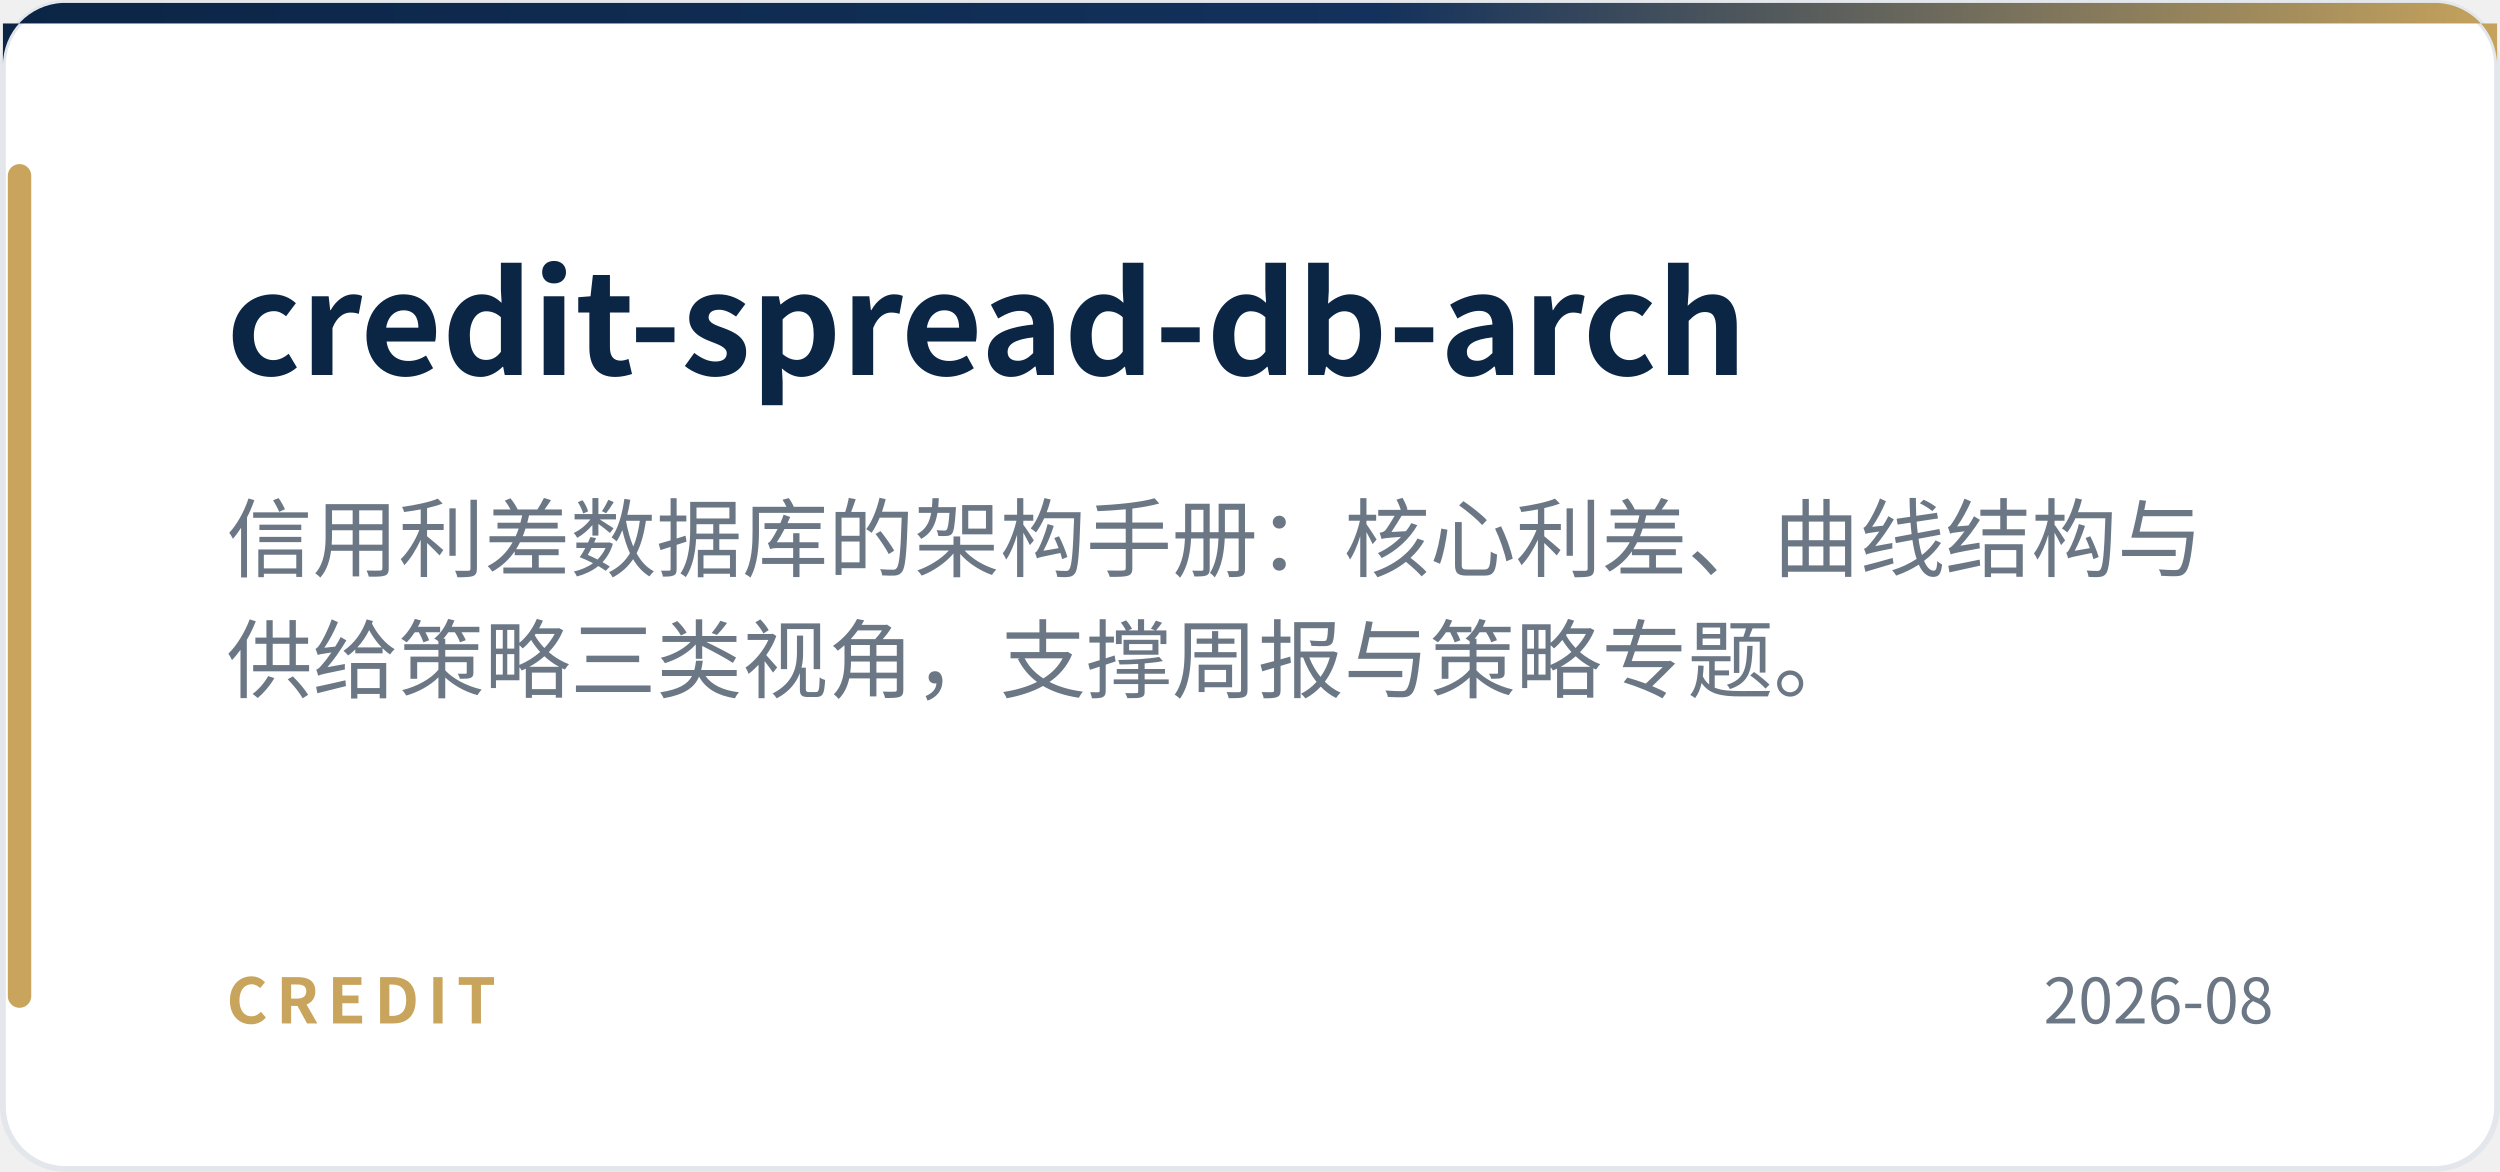
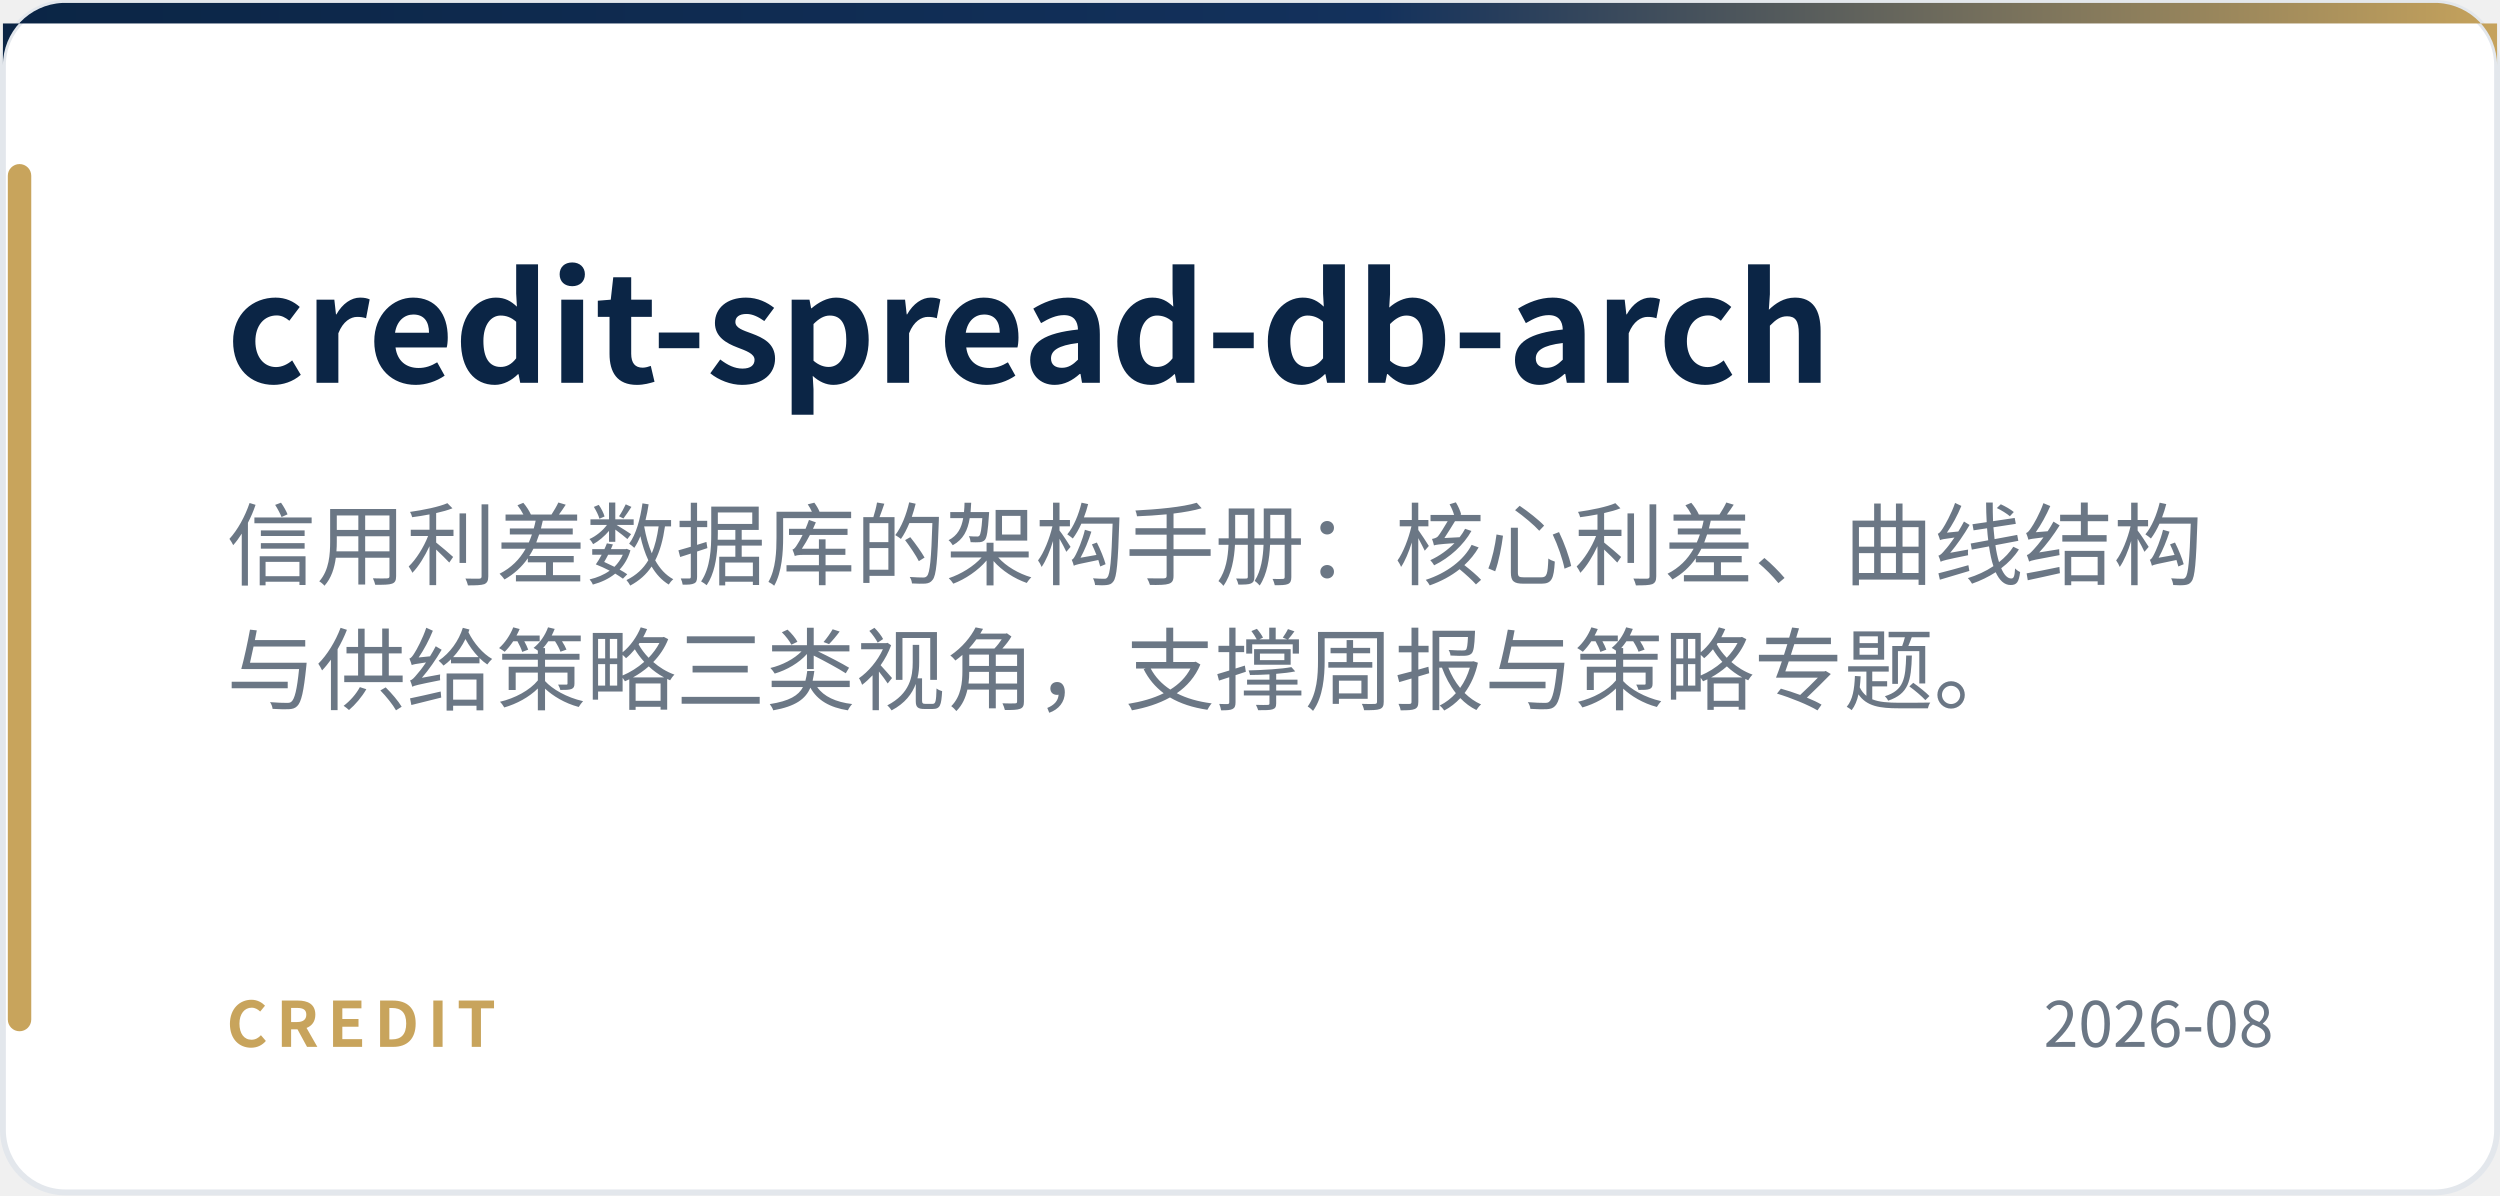
- <svg xmlns="http://www.w3.org/2000/svg" width="640" height="300" viewBox="0 0 640 300" role="img" aria-label="credit-spread-db-arch 信用利差数据库的架构手册：核心利差、曲线结构与供给策略三类视角，支撑周报与策略专题。">
+ <svg xmlns="http://www.w3.org/2000/svg" width="640" height="306" viewBox="0 0 640 306" role="img" aria-label="credit-spread-db-arch 信用利差数据库的架构手册：核心利差、曲线结构与供给策略三类视角，支撑周报与策略专题。">
  <defs>
    <linearGradient id="grad1ed332f644" x1="0" y1="0" x2="1" y2="0">
      <stop offset="0" stop-color="#0b2545" />
      <stop offset="0.55" stop-color="#13315c" />
      <stop offset="1" stop-color="#c8a45c" />
    </linearGradient>
  </defs>
-   <rect x="0.75" y="0.75" width="638.5" height="298.5" rx="16" fill="#ffffff" stroke="#e3e7ec" stroke-width="1.5" />
+   <rect x="0.75" y="0.75" width="638.5" height="304.5" rx="16" fill="#ffffff" stroke="#e3e7ec" stroke-width="1.5" />
  <path d="M16 0.75 H624 A16 16 0 0 1 639.25 16.75 V6 H0.75 V16.75 A16 16 0 0 1 16 0.75 Z" fill="url(#grad1ed332f644)" />
-   <rect x="2" y="42" width="6" height="216" rx="3" fill="#c8a45c" />
-   <text x="58.0" y="96.0" font-family="-apple-system,BlinkMacSystemFont,'Segoe UI','PingFang SC','Hiragino Sans GB','Microsoft YaHei','Source Han Sans SC','Noto Sans CJK SC',sans-serif" font-size="36" font-weight="700" fill="#0b2545">credit-spread-db-arch</text>
-   <text x="58.0" y="146.0" font-family="-apple-system,BlinkMacSystemFont,'Segoe UI','PingFang SC','Hiragino Sans GB','Microsoft YaHei','Source Han Sans SC','Noto Sans CJK SC',sans-serif" font-size="22" font-weight="400" fill="#6b7785">信用利差数据库的架构手册：核心利差、曲线结构与</text>
-   <text x="58.0" y="177.0" font-family="-apple-system,BlinkMacSystemFont,'Segoe UI','PingFang SC','Hiragino Sans GB','Microsoft YaHei','Source Han Sans SC','Noto Sans CJK SC',sans-serif" font-size="22" font-weight="400" fill="#6b7785">供给策略三类视角，支撑周报与策略专题。</text>
-   <text x="58.0" y="262.0" font-family="-apple-system,BlinkMacSystemFont,'Segoe UI','PingFang SC','Hiragino Sans GB','Microsoft YaHei','Source Han Sans SC','Noto Sans CJK SC',sans-serif" font-size="16" font-weight="700" fill="#c8a45c" letter-spacing="2.2">CREDIT</text>
-   <text x="582.0" y="262.0" font-family="-apple-system,BlinkMacSystemFont,'Segoe UI','PingFang SC','Hiragino Sans GB','Microsoft YaHei','Source Han Sans SC','Noto Sans CJK SC',sans-serif" font-size="16" font-weight="500" fill="#6b7785" text-anchor="end">2026-08</text>
+   <rect x="2" y="42" width="6" height="222" rx="3" fill="#c8a45c" />
+   <text x="58.0" y="98.0" font-family="-apple-system,BlinkMacSystemFont,'Segoe UI','PingFang SC','Hiragino Sans GB','Microsoft YaHei','Source Han Sans SC','Noto Sans CJK SC',sans-serif" font-size="38" font-weight="700" fill="#0b2545">credit-spread-db-arch</text>
+   <text x="58.0" y="148.0" font-family="-apple-system,BlinkMacSystemFont,'Segoe UI','PingFang SC','Hiragino Sans GB','Microsoft YaHei','Source Han Sans SC','Noto Sans CJK SC',sans-serif" font-size="23" font-weight="400" fill="#6b7785">信用利差数据库的架构手册：核心利差、曲线结构</text>
+   <text x="58.0" y="180.0" font-family="-apple-system,BlinkMacSystemFont,'Segoe UI','PingFang SC','Hiragino Sans GB','Microsoft YaHei','Source Han Sans SC','Noto Sans CJK SC',sans-serif" font-size="23" font-weight="400" fill="#6b7785">与供给策略三类视角，支撑周报与策略专题。</text>
+   <text x="58.0" y="268.0" font-family="-apple-system,BlinkMacSystemFont,'Segoe UI','PingFang SC','Hiragino Sans GB','Microsoft YaHei','Source Han Sans SC','Noto Sans CJK SC',sans-serif" font-size="16" font-weight="700" fill="#c8a45c" letter-spacing="2.2">CREDIT</text>
+   <text x="582.0" y="268.0" font-family="-apple-system,BlinkMacSystemFont,'Segoe UI','PingFang SC','Hiragino Sans GB','Microsoft YaHei','Source Han Sans SC','Noto Sans CJK SC',sans-serif" font-size="16" font-weight="500" fill="#6b7785" text-anchor="end">2026-08</text>
</svg>
